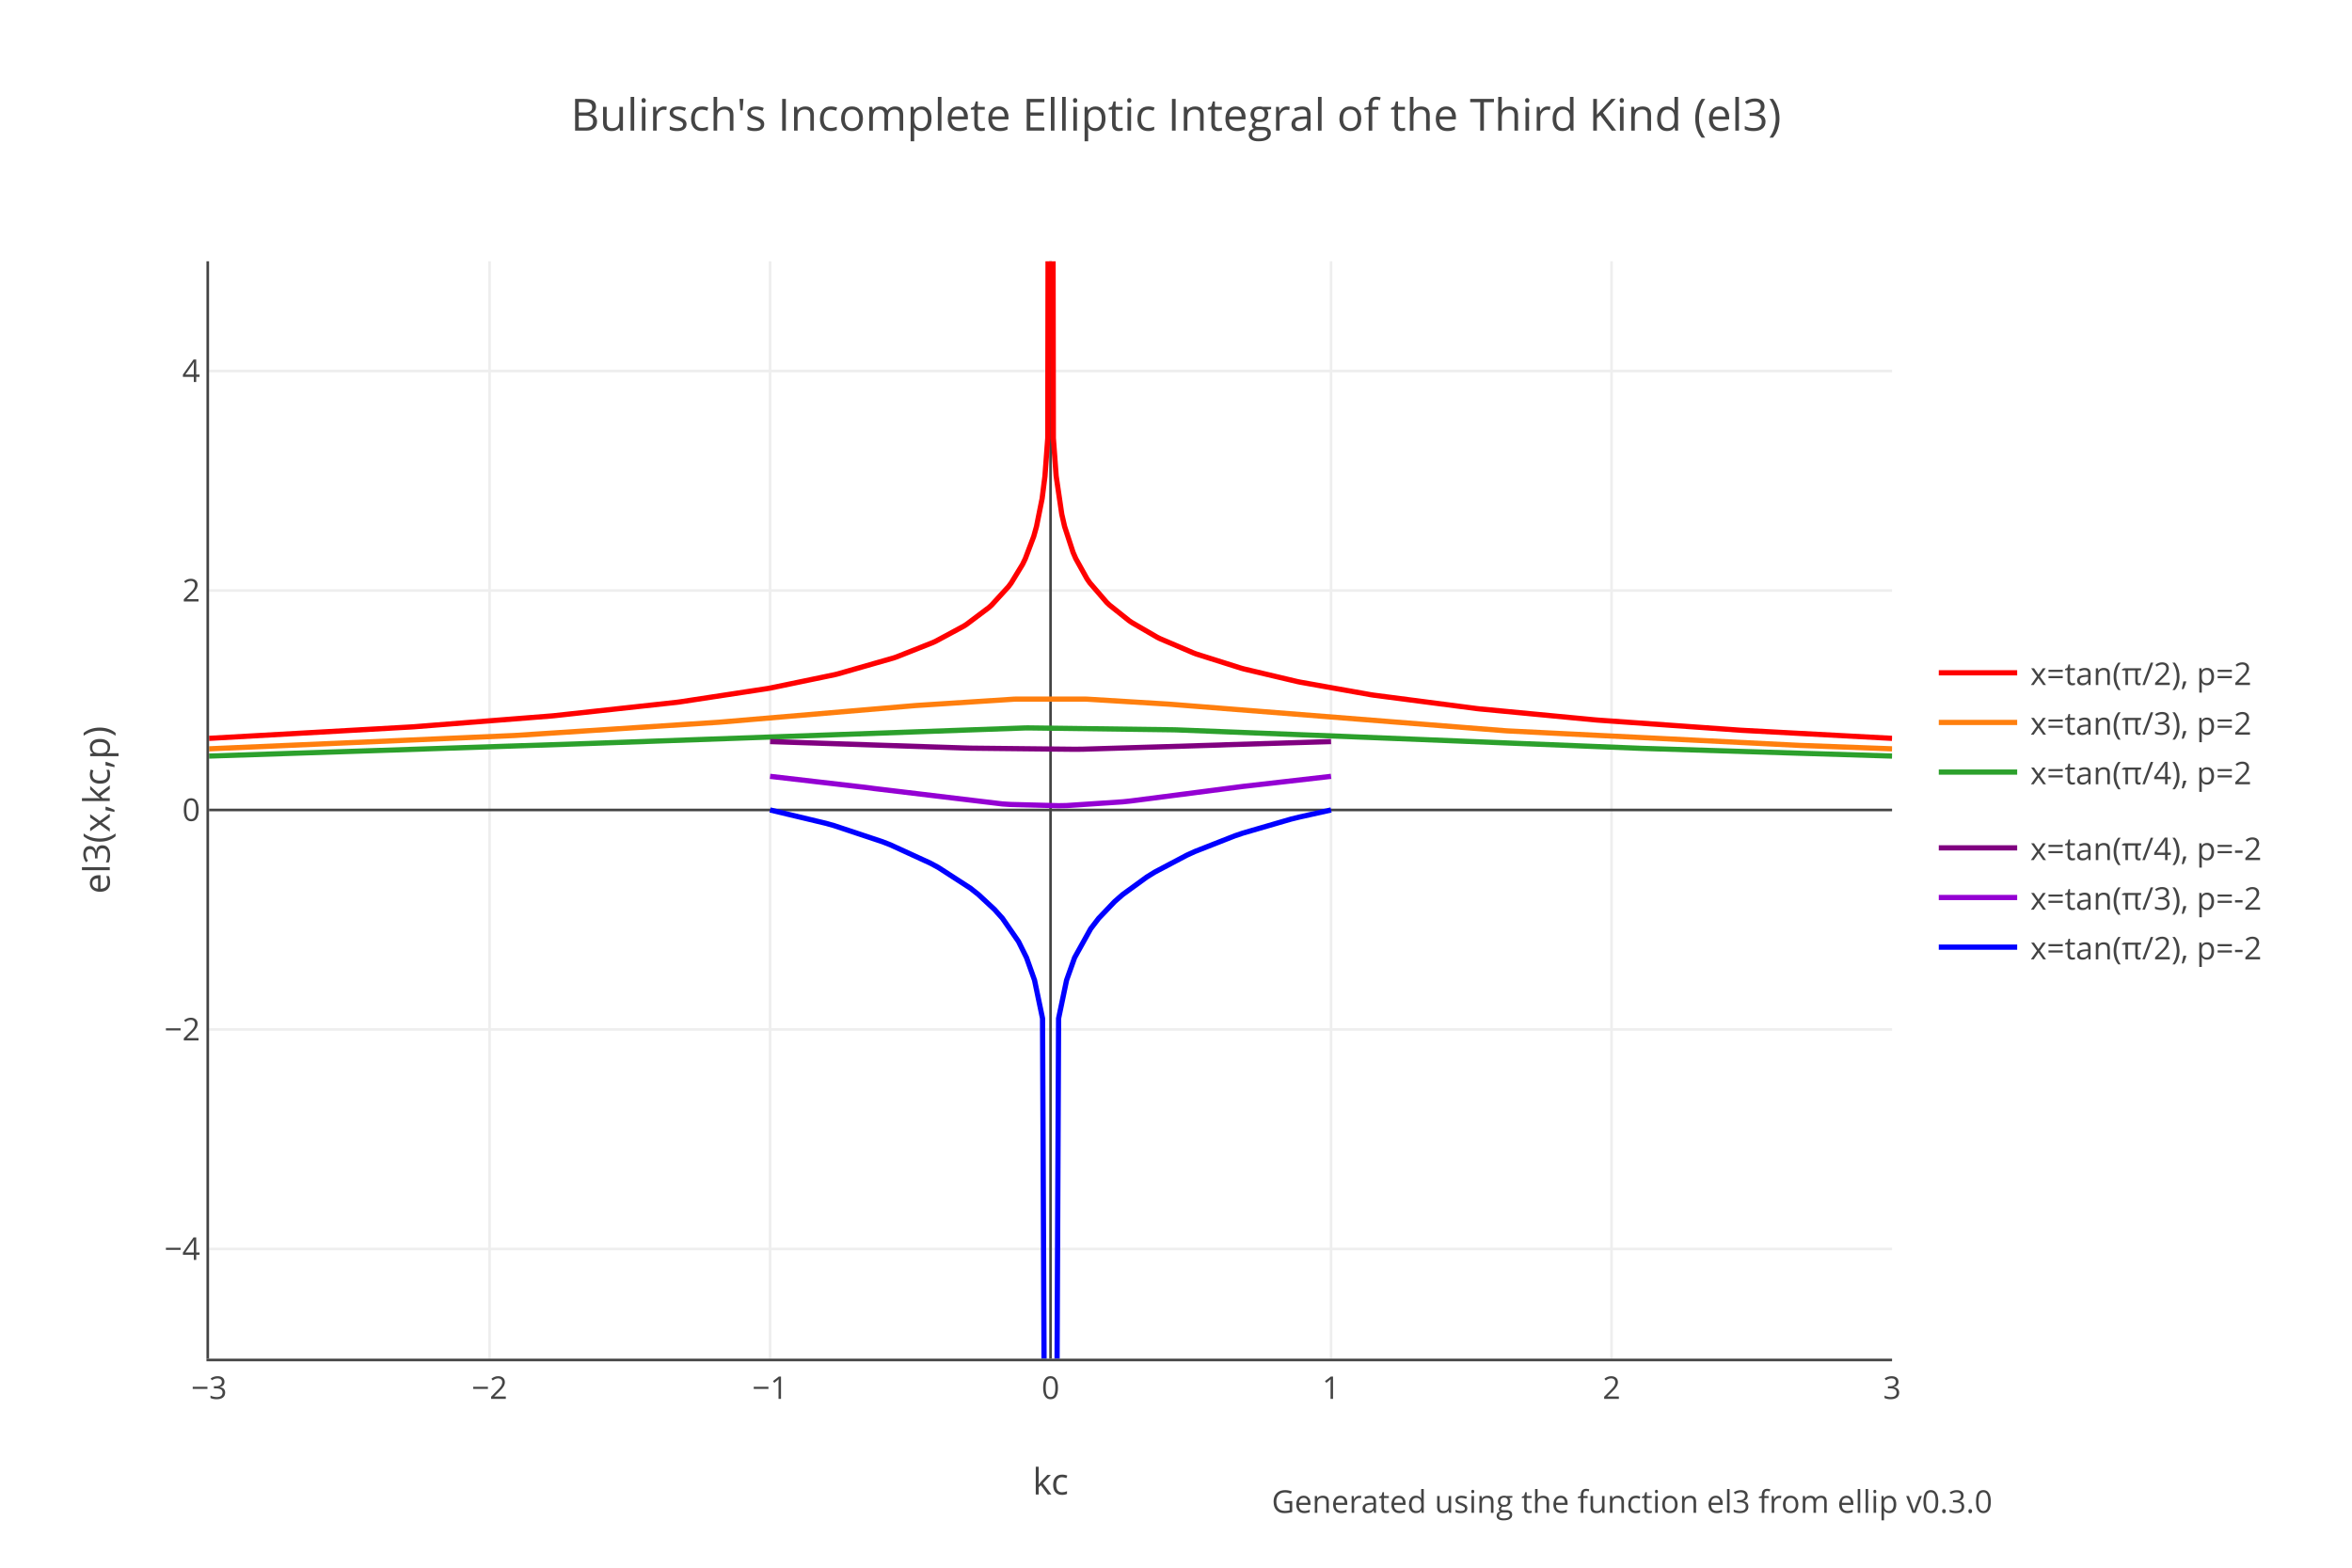
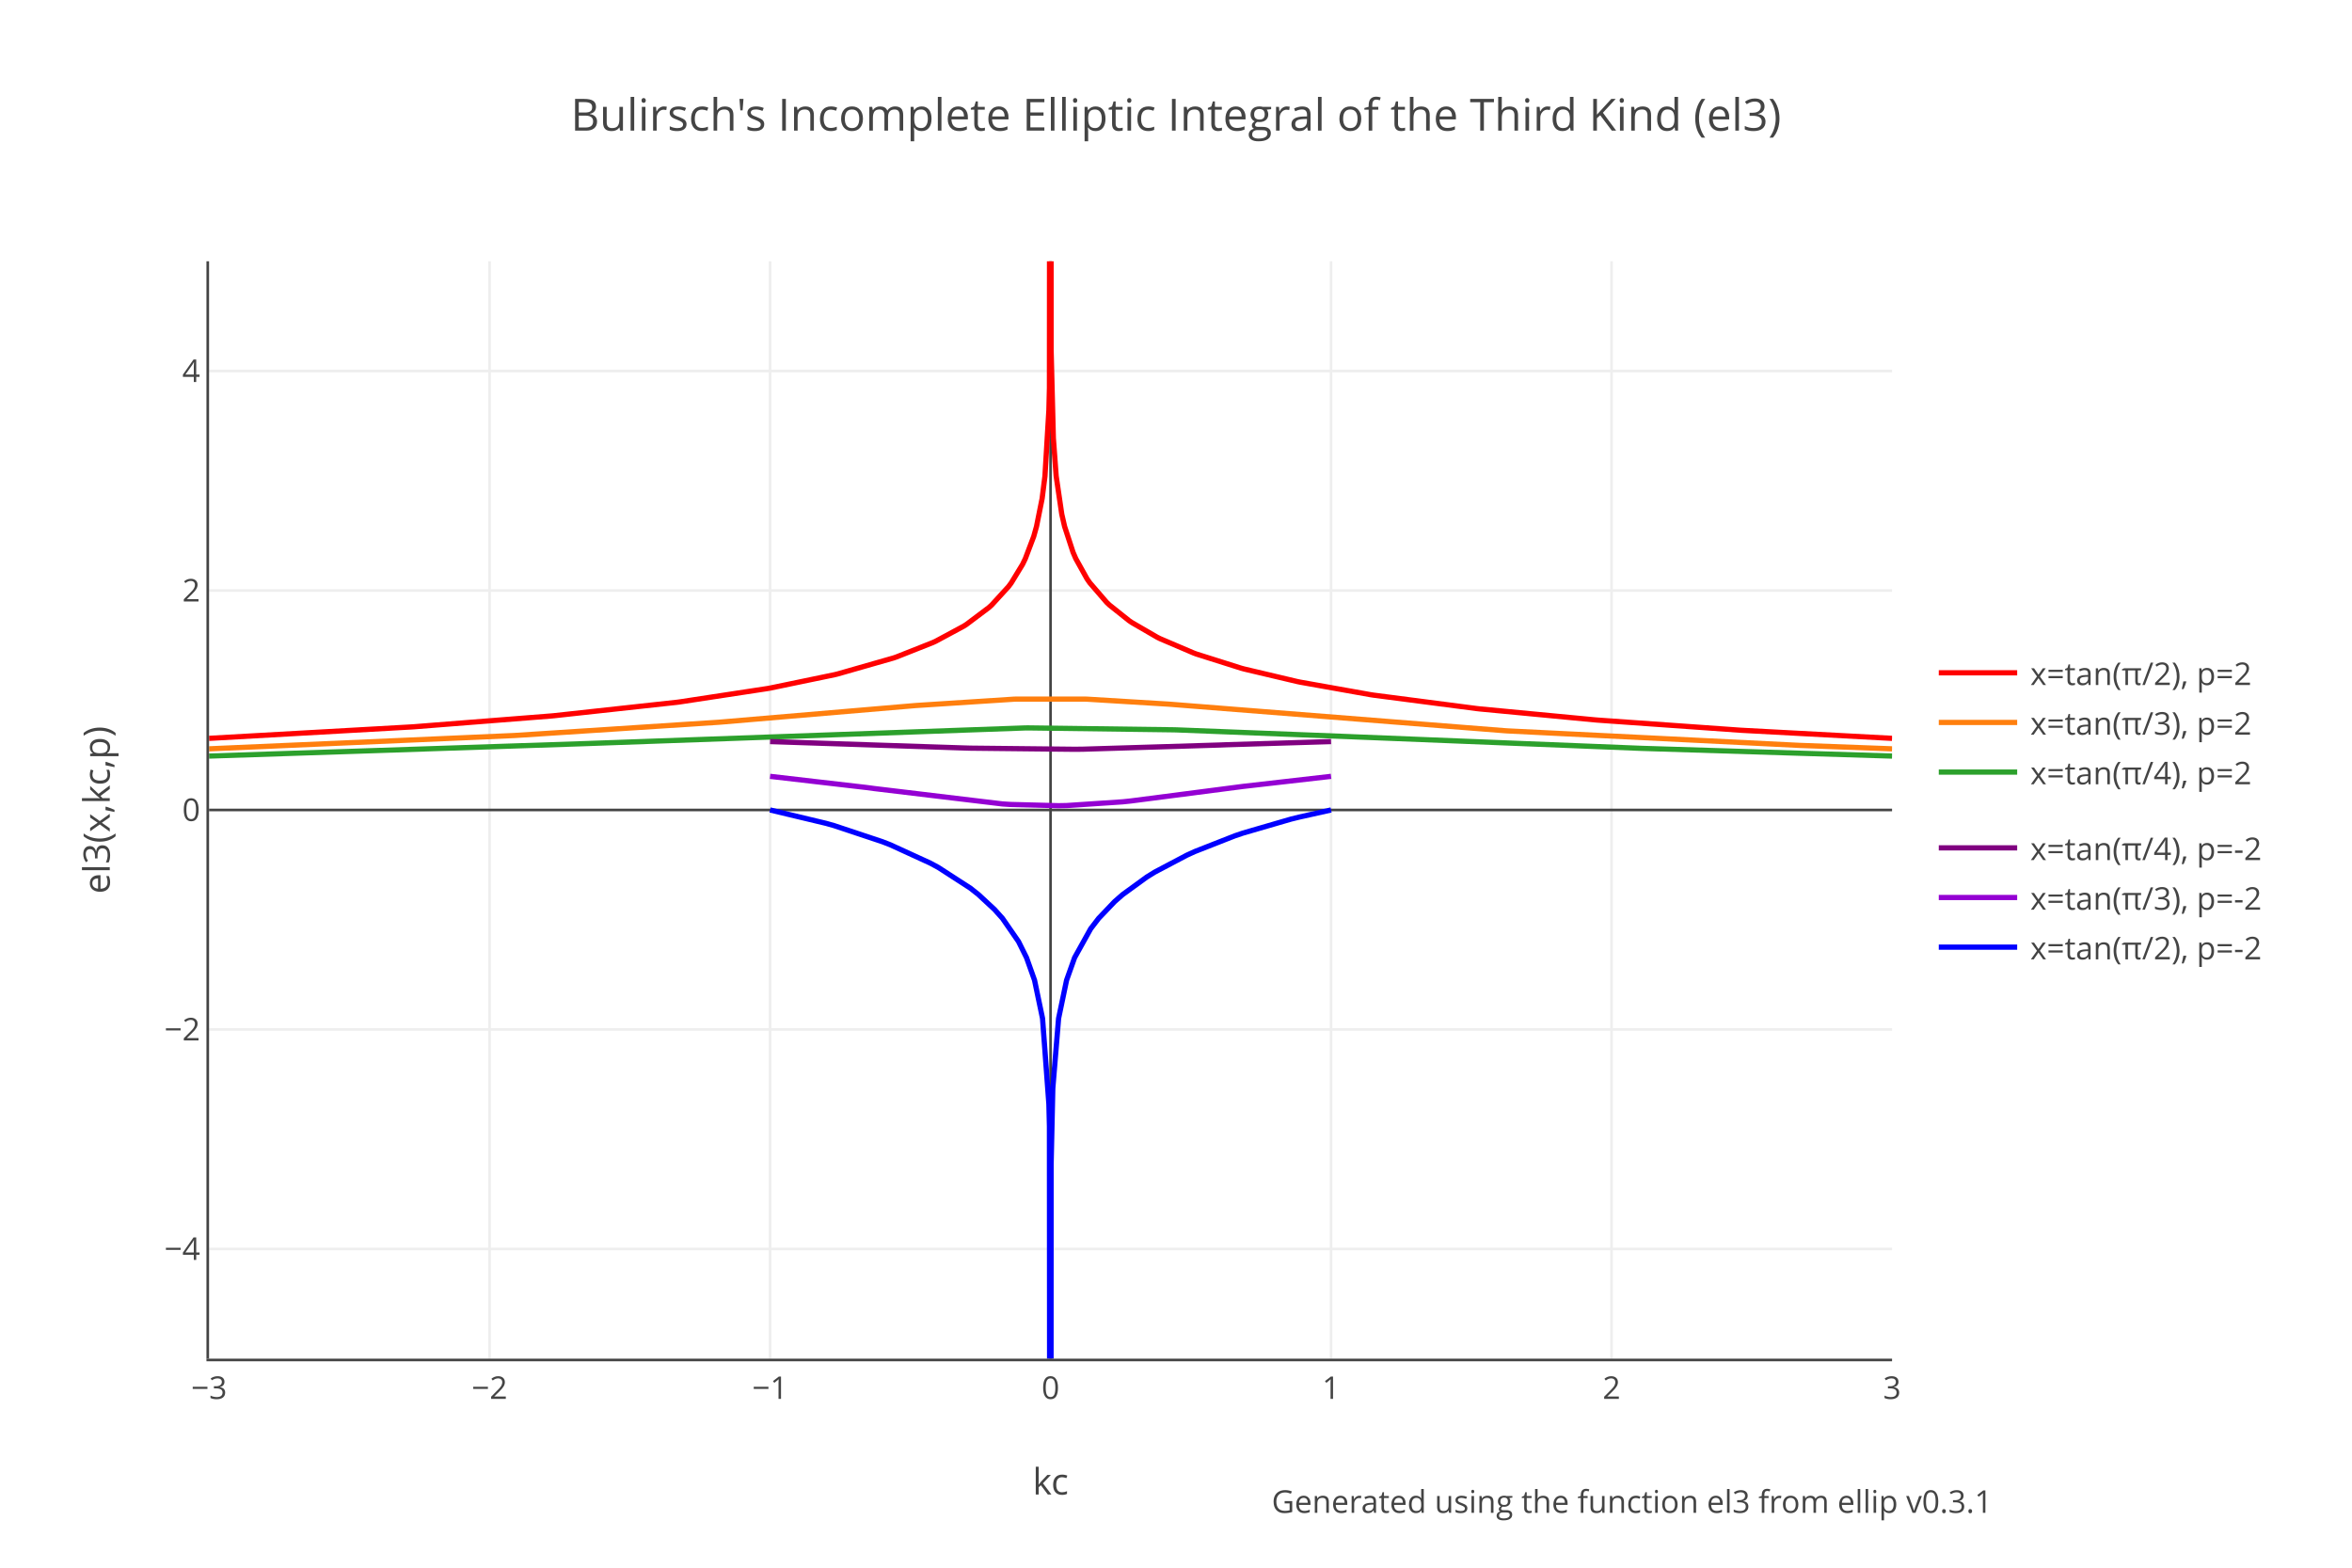
<svg xmlns="http://www.w3.org/2000/svg" xmlns:xlink="http://www.w3.org/1999/xlink" class="main-svg" width="900" height="600" style="" viewBox="0 0 900 600">
  <rect x="0" y="0" width="900" height="600" style="fill: rgb(255, 255, 255); fill-opacity: 1;" />
-   <defs id="defs-f0f64e">
+   <defs id="defs-f0b5f4">
    <g class="clips">
-       <clipPath id="clipf0f64exyplot" class="plotclip">
+       <clipPath id="clipf0b5f4xyplot" class="plotclip">
        <rect width="644" height="420" />
      </clipPath>
-       <clipPath class="axesclip" id="clipf0f64ex">
+       <clipPath class="axesclip" id="clipf0b5f4x">
        <rect x="80" y="0" width="644" height="600" />
      </clipPath>
-       <clipPath class="axesclip" id="clipf0f64ey">
+       <clipPath class="axesclip" id="clipf0b5f4y">
        <rect x="0" y="100" width="900" height="420" />
      </clipPath>
-       <clipPath class="axesclip" id="clipf0f64exy">
+       <clipPath class="axesclip" id="clipf0b5f4xy">
        <rect x="80" y="100" width="644" height="420" />
      </clipPath>
    </g>
    <g class="gradients" />
  </defs>
  <g class="bglayer" />
  <g class="layer-below">
    <g class="imagelayer" />
    <g class="shapelayer" />
  </g>
  <g class="cartesianlayer">
    <g class="subplot xy">
      <g class="layer-subplot">
        <g class="shapelayer" />
        <g class="imagelayer" />
      </g>
      <g class="gridlayer">
        <g class="x">
          <path class="xgrid crisp" transform="translate(187.33,0)" d="M0,100v420" style="stroke: rgb(238, 238, 238); stroke-opacity: 1; stroke-width: 1px;" />
          <path class="xgrid crisp" transform="translate(294.67,0)" d="M0,100v420" style="stroke: rgb(238, 238, 238); stroke-opacity: 1; stroke-width: 1px;" />
          <path class="xgrid crisp" transform="translate(509.33,0)" d="M0,100v420" style="stroke: rgb(238, 238, 238); stroke-opacity: 1; stroke-width: 1px;" />
          <path class="xgrid crisp" transform="translate(616.67,0)" d="M0,100v420" style="stroke: rgb(238, 238, 238); stroke-opacity: 1; stroke-width: 1px;" />
        </g>
        <g class="y">
          <path class="ygrid crisp" transform="translate(0,478)" d="M80,0h644" style="stroke: rgb(238, 238, 238); stroke-opacity: 1; stroke-width: 1px;" />
          <path class="ygrid crisp" transform="translate(0,394)" d="M80,0h644" style="stroke: rgb(238, 238, 238); stroke-opacity: 1; stroke-width: 1px;" />
          <path class="ygrid crisp" transform="translate(0,226)" d="M80,0h644" style="stroke: rgb(238, 238, 238); stroke-opacity: 1; stroke-width: 1px;" />
          <path class="ygrid crisp" transform="translate(0,142)" d="M80,0h644" style="stroke: rgb(238, 238, 238); stroke-opacity: 1; stroke-width: 1px;" />
        </g>
      </g>
      <g class="zerolinelayer">
        <path class="xzl zl crisp" transform="translate(402,0)" d="M0,100v420" style="stroke: rgb(68, 68, 68); stroke-opacity: 1; stroke-width: 1px;" />
        <path class="yzl zl crisp" transform="translate(0,310)" d="M80,0h644" style="stroke: rgb(68, 68, 68); stroke-opacity: 1; stroke-width: 1px;" />
      </g>
      <path class="xlines-below" />
      <path class="ylines-below" />
      <g class="overlines-below" />
      <g class="xaxislayer-below" />
      <g class="yaxislayer-below" />
      <g class="overaxes-below" />
-       <g class="plot" transform="translate(80,100)" clip-path="url('#clipf0f64exyplot')">
+       <g class="plot" transform="translate(80,100)" clip-path="url('#clipf0b5f4xyplot')">
        <g class="scatterlayer mlayer">
-           <g class="trace scatter trace84774b" style="stroke-miterlimit: 2; opacity: 1;">
-             <g class="fills" />
-             <g class="errorbars" />
-             <g class="lines">
-               <path class="js-line" d="M0,182.59L77.28,178.23L78.35,178.16L130.95,174.02L132.02,173.92L179.25,168.76L180.32,168.61L213.59,163.54L214.67,163.35L239.35,158.23L240.43,157.97L261.89,151.83L262.97,151.46L276.92,145.94L277.99,145.45L288.73,139.67L289.8,138.99L298.39,132.53L299.46,131.56L305.9,124.52L306.97,123.08L311.27,116.03L312.34,113.82L315.56,105.31L316.63,101.48L318.78,90.76L319.85,82.24L320.93,67.69L322,-605.02L323.07,67.69L324.15,82.24L326.29,96.8L327.37,101.48L330.59,111.34L331.66,113.82L335.95,121.53L337.03,123.08L343.47,130.54L344.54,131.56L352.05,137.55L353.13,138.28L362.79,143.88L363.86,144.42L376.74,149.92L377.81,150.32L394.99,155.75L396.06,156.04L416.45,160.86L417.53,161.08L444.36,165.86L445.43,166.03L485.15,171.2L486.22,171.32L530.23,175.51L531.3,175.6L586.04,179.48L587.11,179.54L644,182.59" style="vector-effect: non-scaling-stroke; fill: none; stroke: rgb(255, 0, 0); stroke-opacity: 1; stroke-width: 2px; opacity: 1;" />
-             </g>
-             <g class="points" />
-             <g class="text" />
-           </g>
-           <g class="trace scatter trace152f3a" style="stroke-miterlimit: 2; opacity: 1;">
+           <g class="trace scatter traceea4b3d" style="stroke-miterlimit: 2; opacity: 1;">
+             <g class="fills" />
+             <g class="errorbars" />
+             <g class="lines">
+               <path class="js-line" d="M0,182.59L77.28,178.23L78.35,178.16L130.95,174.02L132.02,173.92L179.25,168.76L180.32,168.61L213.59,163.54L214.67,163.35L239.35,158.23L240.43,157.97L261.89,151.83L262.97,151.46L276.92,145.94L277.99,145.45L288.73,139.67L289.8,138.99L298.39,132.53L299.46,131.56L305.9,124.52L306.97,123.08L311.27,116.03L312.34,113.82L315.56,105.31L316.63,101.48L318.78,90.76L319.85,82.24L321.36,56.96L321.57,48.44L322,-605.02L322,-605.02L322.21,33.89L323.07,67.69L324.15,82.24L326.29,96.8L327.37,101.48L330.59,111.34L331.66,113.82L335.95,121.53L337.03,123.08L343.47,130.54L344.54,131.56L352.05,137.55L353.13,138.28L362.79,143.88L363.86,144.42L376.74,149.92L377.81,150.32L394.99,155.75L396.06,156.04L416.45,160.86L417.53,161.08L444.36,165.86L445.43,166.03L485.15,171.2L486.22,171.32L530.23,175.51L531.3,175.6L586.04,179.48L587.11,179.54L644,182.59" style="vector-effect: non-scaling-stroke; fill: none; stroke: rgb(255, 0, 0); stroke-opacity: 1; stroke-width: 2px; opacity: 1;" />
+             </g>
+             <g class="points" />
+             <g class="text" />
+           </g>
+           <g class="trace scatter tracef09e87" style="stroke-miterlimit: 2; opacity: 1;">
            <g class="fills" />
            <g class="errorbars" />
            <g class="lines">
              <path class="js-line" d="M0,186.6L115.92,181.54L116.99,181.49L195.35,176.4L196.42,176.31L269.41,170.11L270.48,170.02L308.05,167.59L309.12,167.56L334.88,167.56L335.95,167.59L367.08,169.49L368.15,169.57L495.88,179.67L496.95,179.74L608.58,185.28L609.65,185.32L644,186.6" style="vector-effect: non-scaling-stroke; fill: none; stroke: rgb(255, 127, 14); stroke-opacity: 1; stroke-width: 2px; opacity: 1;" />
            </g>
            <g class="points" />
            <g class="text" />
          </g>
-           <g class="trace scatter trace7254af" style="stroke-miterlimit: 2; opacity: 1;">
+           <g class="trace scatter trace66092f" style="stroke-miterlimit: 2; opacity: 1;">
            <g class="fills" />
            <g class="errorbars" />
            <g class="lines">
              <path class="js-line" d="M0,189.37L144.9,184.57L145.97,184.53L312.34,178.6L313.41,178.59L369.23,179.32L370.3,179.35L436.85,181.95L437.92,182L548.47,186.43L549.55,186.46L644,189.37" style="vector-effect: non-scaling-stroke; fill: none; stroke: rgb(44, 160, 44); stroke-opacity: 1; stroke-width: 2px; opacity: 1;" />
            </g>
            <g class="points" />
            <g class="text" />
          </g>
-           <g class="trace scatter trace0c9f35" style="stroke-miterlimit: 2; opacity: 1;">
+           <g class="trace scatter trace2c66a5" style="stroke-miterlimit: 2; opacity: 1;">
            <g class="fills" />
            <g class="errorbars" />
            <g class="lines">
              <path class="js-line" d="M214.67,183.82L288.27,186.25L291.33,186.34L331.2,186.77L334.27,186.74L386.4,185.15L389.47,185.03L429.33,183.82" style="vector-effect: non-scaling-stroke; fill: none; stroke: rgb(128, 0, 128); stroke-opacity: 1; stroke-width: 2px; opacity: 1;" />
            </g>
            <g class="points" />
            <g class="text" />
          </g>
-           <g class="trace scatter traced6bbcc" style="stroke-miterlimit: 2; opacity: 1;">
+           <g class="trace scatter tracedf34e8" style="stroke-miterlimit: 2; opacity: 1;">
            <g class="fills" />
            <g class="errorbars" />
            <g class="lines">
              <path class="js-line" d="M214.67,197.13L251.47,201.39L254.53,201.8L303.6,207.69L306.67,207.89L325.07,208.37L328.13,208.31L349.6,206.88L352.67,206.56L392.53,201.39L395.6,200.99L429.33,197.13" style="vector-effect: non-scaling-stroke; fill: none; stroke: rgb(148, 0, 211); stroke-opacity: 1; stroke-width: 2px; opacity: 1;" />
            </g>
            <g class="points" />
            <g class="text" />
          </g>
-           <g class="trace scatter tracec0a5b3" style="stroke-miterlimit: 2; opacity: 1;">
-             <g class="fills" />
-             <g class="errorbars" />
-             <g class="lines">
-               <path class="js-line" d="M214.67,210L236.13,215.13L239.2,216L257.6,222.13L260.67,223.32L276,230.35L279.07,232.01L291.33,239.94L294.4,242.37L300.53,248.06L303.6,251.48L309.73,260.34L312.8,266.52L315.87,275.15L318.93,289.79L322,984.57L325.07,289.79L328.13,275.15L331.2,266.52L337.33,255.49L340.4,251.48L346.53,245.05L349.6,242.37L358.8,235.68L361.87,233.78L374.13,227.31L377.2,225.91L392.53,219.89L395.6,218.85L414,213.5L417.07,212.74L429.33,210" style="vector-effect: non-scaling-stroke; fill: none; stroke: rgb(0, 0, 255); stroke-opacity: 1; stroke-width: 2px; opacity: 1;" />
+           <g class="trace scatter trace3c461e" style="stroke-miterlimit: 2; opacity: 1;">
+             <g class="fills" />
+             <g class="errorbars" />
+             <g class="lines">
+               <path class="js-line" d="M214.67,210L236.13,215.13L239.2,216L257.6,222.13L260.67,223.32L276,230.35L279.07,232.01L291.33,239.94L294.4,242.37L300.53,248.06L303.6,251.48L309.73,260.34L312.8,266.52L315.87,275.15L318.93,289.79L321.36,322.6L321.57,331.11L322,984.57L322,984.57L322.21,345.67L322.86,316.55L325.07,289.79L328.13,275.15L331.2,266.52L337.33,255.49L340.4,251.48L346.53,245.05L349.6,242.37L358.8,235.68L361.87,233.78L374.13,227.31L377.2,225.91L392.53,219.89L395.6,218.85L414,213.5L417.07,212.74L429.33,210" style="vector-effect: non-scaling-stroke; fill: none; stroke: rgb(0, 0, 255); stroke-opacity: 1; stroke-width: 2px; opacity: 1;" />
            </g>
            <g class="points" />
            <g class="text" />
          </g>
        </g>
      </g>
      <g class="overplot" />
      <path class="xlines-above crisp" d="M79,520.5H724" style="fill: none; stroke-width: 1px; stroke: rgb(68, 68, 68); stroke-opacity: 1;" />
      <path class="ylines-above crisp" d="M79.5,100V520" style="fill: none; stroke-width: 1px; stroke: rgb(68, 68, 68); stroke-opacity: 1;" />
      <g class="overlines-above" />
      <g class="xaxislayer-above">
        <g class="xtick">
          <text text-anchor="middle" x="0" y="535.4" transform="translate(80,0)" style="font-family: 'Open Sans', verdana, arial, sans-serif; font-size: 12px; fill: rgb(68, 68, 68); fill-opacity: 1; white-space: pre;">−3</text>
        </g>
        <g class="xtick">
          <text text-anchor="middle" x="0" y="535.4" transform="translate(187.33,0)" style="font-family: 'Open Sans', verdana, arial, sans-serif; font-size: 12px; fill: rgb(68, 68, 68); fill-opacity: 1; white-space: pre;">−2</text>
        </g>
        <g class="xtick">
          <text text-anchor="middle" x="0" y="535.4" transform="translate(294.67,0)" style="font-family: 'Open Sans', verdana, arial, sans-serif; font-size: 12px; fill: rgb(68, 68, 68); fill-opacity: 1; white-space: pre;">−1</text>
        </g>
        <g class="xtick">
          <text text-anchor="middle" x="0" y="535.4" transform="translate(402,0)" style="font-family: 'Open Sans', verdana, arial, sans-serif; font-size: 12px; fill: rgb(68, 68, 68); fill-opacity: 1; white-space: pre;">0</text>
        </g>
        <g class="xtick">
          <text text-anchor="middle" x="0" y="535.4" transform="translate(509.33,0)" style="font-family: 'Open Sans', verdana, arial, sans-serif; font-size: 12px; fill: rgb(68, 68, 68); fill-opacity: 1; white-space: pre;">1</text>
        </g>
        <g class="xtick">
          <text text-anchor="middle" x="0" y="535.4" transform="translate(616.67,0)" style="font-family: 'Open Sans', verdana, arial, sans-serif; font-size: 12px; fill: rgb(68, 68, 68); fill-opacity: 1; white-space: pre;">2</text>
        </g>
        <g class="xtick">
          <text text-anchor="middle" x="0" y="535.4" transform="translate(724,0)" style="font-family: 'Open Sans', verdana, arial, sans-serif; font-size: 12px; fill: rgb(68, 68, 68); fill-opacity: 1; white-space: pre;">3</text>
        </g>
      </g>
      <g class="yaxislayer-above">
        <g class="ytick">
          <text text-anchor="end" x="76.6" y="4.2" transform="translate(0,478)" style="font-family: 'Open Sans', verdana, arial, sans-serif; font-size: 12px; fill: rgb(68, 68, 68); fill-opacity: 1; white-space: pre;">−4</text>
        </g>
        <g class="ytick">
          <text text-anchor="end" x="76.6" y="4.2" transform="translate(0,394)" style="font-family: 'Open Sans', verdana, arial, sans-serif; font-size: 12px; fill: rgb(68, 68, 68); fill-opacity: 1; white-space: pre;">−2</text>
        </g>
        <g class="ytick">
          <text text-anchor="end" x="76.6" y="4.2" transform="translate(0,310)" style="font-family: 'Open Sans', verdana, arial, sans-serif; font-size: 12px; fill: rgb(68, 68, 68); fill-opacity: 1; white-space: pre;">0</text>
        </g>
        <g class="ytick">
          <text text-anchor="end" x="76.6" y="4.2" transform="translate(0,226)" style="font-family: 'Open Sans', verdana, arial, sans-serif; font-size: 12px; fill: rgb(68, 68, 68); fill-opacity: 1; white-space: pre;">2</text>
        </g>
        <g class="ytick">
          <text text-anchor="end" x="76.6" y="4.2" transform="translate(0,142)" style="font-family: 'Open Sans', verdana, arial, sans-serif; font-size: 12px; fill: rgb(68, 68, 68); fill-opacity: 1; white-space: pre;">4</text>
        </g>
      </g>
      <g class="overaxes-above" />
    </g>
  </g>
  <g class="polarlayer" />
  <g class="ternarylayer" />
  <g class="geolayer" />
  <g class="funnelarealayer" />
  <g class="pielayer" />
  <g class="treemaplayer" />
  <g class="sunburstlayer" />
  <g class="glimages" />
-   <defs id="topdefs-f0f64e">
+   <defs id="topdefs-f0b5f4">
    <g class="clips" />
-     <clipPath id="legendf0f64e">
+     <clipPath id="legendf0b5f4">
      <rect width="151" height="134" x="0" y="0" />
    </clipPath>
  </defs>
  <g class="layer-above">
    <g class="imagelayer" />
    <g class="shapelayer" />
  </g>
  <g class="infolayer">
    <g class="legend" pointer-events="all" transform="translate(736.88,243)">
      <rect class="bg" shape-rendering="crispEdges" style="stroke: rgb(68, 68, 68); stroke-opacity: 1; fill: rgb(255, 255, 255); fill-opacity: 1; stroke-width: 0px;" width="151" height="134" x="0" y="0" />
-       <g class="scrollbox" transform="" clip-path="url('#legendf0f64e')">
+       <g class="scrollbox" transform="" clip-path="url('#legendf0b5f4')">
        <g class="groups" transform="">
          <g class="traces" transform="translate(0,14.5)" style="opacity: 1;">
            <text class="legendtext" text-anchor="start" x="40" y="4.68" style="font-family: 'Open Sans', verdana, arial, sans-serif; font-size: 12px; fill: rgb(68, 68, 68); fill-opacity: 1; white-space: pre;">x=tan(π/2), p=2</text>
            <g class="layers" style="opacity: 1;">
              <g class="legendfill" />
              <g class="legendlines">
                <path class="js-line" d="M5,0h30" style="fill: none; stroke: rgb(255, 0, 0); stroke-opacity: 1; stroke-width: 2px;" />
              </g>
              <g class="legendsymbols">
                <g class="legendpoints" />
              </g>
            </g>
            <rect class="legendtoggle" x="0" y="-9.5" width="146" height="19" style="fill: rgb(0, 0, 0); fill-opacity: 0;" />
          </g>
          <g class="traces" transform="translate(0,33.5)" style="opacity: 1;">
            <text class="legendtext" text-anchor="start" x="40" y="4.68" style="font-family: 'Open Sans', verdana, arial, sans-serif; font-size: 12px; fill: rgb(68, 68, 68); fill-opacity: 1; white-space: pre;">x=tan(π/3), p=2</text>
            <g class="layers" style="opacity: 1;">
              <g class="legendfill" />
              <g class="legendlines">
                <path class="js-line" d="M5,0h30" style="fill: none; stroke: rgb(255, 127, 14); stroke-opacity: 1; stroke-width: 2px;" />
              </g>
              <g class="legendsymbols">
                <g class="legendpoints" />
              </g>
            </g>
            <rect class="legendtoggle" x="0" y="-9.5" width="146" height="19" style="fill: rgb(0, 0, 0); fill-opacity: 0;" />
          </g>
          <g class="traces" transform="translate(0,52.5)" style="opacity: 1;">
            <text class="legendtext" text-anchor="start" x="40" y="4.68" style="font-family: 'Open Sans', verdana, arial, sans-serif; font-size: 12px; fill: rgb(68, 68, 68); fill-opacity: 1; white-space: pre;">x=tan(π/4), p=2</text>
            <g class="layers" style="opacity: 1;">
              <g class="legendfill" />
              <g class="legendlines">
                <path class="js-line" d="M5,0h30" style="fill: none; stroke: rgb(44, 160, 44); stroke-opacity: 1; stroke-width: 2px;" />
              </g>
              <g class="legendsymbols">
                <g class="legendpoints" />
              </g>
            </g>
            <rect class="legendtoggle" x="0" y="-9.5" width="146" height="19" style="fill: rgb(0, 0, 0); fill-opacity: 0;" />
          </g>
        </g>
        <g class="groups" transform="translate(0,10)">
          <g class="traces" transform="translate(0,71.5)" style="opacity: 1;">
            <text class="legendtext" text-anchor="start" x="40" y="4.68" style="font-family: 'Open Sans', verdana, arial, sans-serif; font-size: 12px; fill: rgb(68, 68, 68); fill-opacity: 1; white-space: pre;">x=tan(π/4), p=-2</text>
            <g class="layers" style="opacity: 1;">
              <g class="legendfill" />
              <g class="legendlines">
                <path class="js-line" d="M5,0h30" style="fill: none; stroke: rgb(128, 0, 128); stroke-opacity: 1; stroke-width: 2px;" />
              </g>
              <g class="legendsymbols">
                <g class="legendpoints" />
              </g>
            </g>
            <rect class="legendtoggle" x="0" y="-9.5" width="146" height="19" style="fill: rgb(0, 0, 0); fill-opacity: 0;" />
          </g>
          <g class="traces" transform="translate(0,90.5)" style="opacity: 1;">
            <text class="legendtext" text-anchor="start" x="40" y="4.68" style="font-family: 'Open Sans', verdana, arial, sans-serif; font-size: 12px; fill: rgb(68, 68, 68); fill-opacity: 1; white-space: pre;">x=tan(π/3), p=-2</text>
            <g class="layers" style="opacity: 1;">
              <g class="legendfill" />
              <g class="legendlines">
                <path class="js-line" d="M5,0h30" style="fill: none; stroke: rgb(148, 0, 211); stroke-opacity: 1; stroke-width: 2px;" />
              </g>
              <g class="legendsymbols">
                <g class="legendpoints" />
              </g>
            </g>
            <rect class="legendtoggle" x="0" y="-9.5" width="146" height="19" style="fill: rgb(0, 0, 0); fill-opacity: 0;" />
          </g>
          <g class="traces" transform="translate(0,109.5)" style="opacity: 1;">
            <text class="legendtext" text-anchor="start" x="40" y="4.68" style="font-family: 'Open Sans', verdana, arial, sans-serif; font-size: 12px; fill: rgb(68, 68, 68); fill-opacity: 1; white-space: pre;">x=tan(π/2), p=-2</text>
            <g class="layers" style="opacity: 1;">
              <g class="legendfill" />
              <g class="legendlines">
                <path class="js-line" d="M5,0h30" style="fill: none; stroke: rgb(0, 0, 255); stroke-opacity: 1; stroke-width: 2px;" />
              </g>
              <g class="legendsymbols">
                <g class="legendpoints" />
              </g>
            </g>
            <rect class="legendtoggle" x="0" y="-9.5" width="146" height="19" style="fill: rgb(0, 0, 0); fill-opacity: 0;" />
          </g>
        </g>
      </g>
      <rect class="scrollbar" rx="20" ry="3" width="0" height="0" style="fill: rgb(128, 139, 164); fill-opacity: 1;" x="0" y="0" />
    </g>
    <g class="g-gtitle">
      <text class="gtitle" x="450" y="50" text-anchor="middle" dy="0em" style="font-family: 'Open Sans', verdana, arial, sans-serif; font-size: 17px; fill: rgb(68, 68, 68); opacity: 1; font-weight: normal; white-space: pre;">Bulirsch's Incomplete Elliptic Integral of the Third Kind (el3)</text>
    </g>
    <g class="g-xtitle">
      <text class="xtitle" x="402" y="572" text-anchor="middle" style="font-family: 'Open Sans', verdana, arial, sans-serif; font-size: 14px; fill: rgb(68, 68, 68); opacity: 1; font-weight: normal; white-space: pre;">kc</text>
    </g>
    <g class="g-ytitle">
      <text class="ytitle" transform="rotate(-90,42,310)" x="42" y="310" text-anchor="middle" style="font-family: 'Open Sans', verdana, arial, sans-serif; font-size: 14px; fill: rgb(68, 68, 68); opacity: 1; font-weight: normal; white-space: pre;">el3(x,kc,p)</text>
    </g>
    <g class="annotation" data-index="0" style="opacity: 1;">
      <g class="annotation-text-g" transform="rotate(0,624.02,574)">
        <g class="cursor-pointer" transform="translate(473,565)">
          <rect class="bg" x="0.5" y="0.5" width="302" height="17" style="stroke-width: 1px; stroke: rgb(0, 0, 0); stroke-opacity: 0; fill: rgb(0, 0, 0); fill-opacity: 0;" />
-           <text class="annotation-text" text-anchor="middle" x="151.5" y="14" style="font-family: 'Open Sans', verdana, arial, sans-serif; font-size: 12px; fill: rgb(68, 68, 68); fill-opacity: 1; white-space: pre; pointer-events: all;">Generated using the function <a xlink:show="new" target="_blank" xlink:href="https://docs.rs/ellip/latest/ellip/bulirsch/fn.el3.html" style="cursor:pointer">el3</a> from <a xlink:show="new" target="_blank" xlink:href="https://crates.io/crates/ellip" style="cursor:pointer">ellip</a> v0.3.0</text>
+           <text class="annotation-text" text-anchor="middle" x="151.5" y="14" style="font-family: 'Open Sans', verdana, arial, sans-serif; font-size: 12px; fill: rgb(68, 68, 68); fill-opacity: 1; white-space: pre; pointer-events: all;">Generated using the function <a xlink:show="new" target="_blank" xlink:href="https://docs.rs/ellip/latest/ellip/bulirsch/fn.el3.html" style="cursor:pointer">el3</a> from <a xlink:show="new" target="_blank" xlink:href="https://crates.io/crates/ellip" style="cursor:pointer">ellip</a> v0.3.1</text>
        </g>
      </g>
    </g>
  </g>
</svg>
